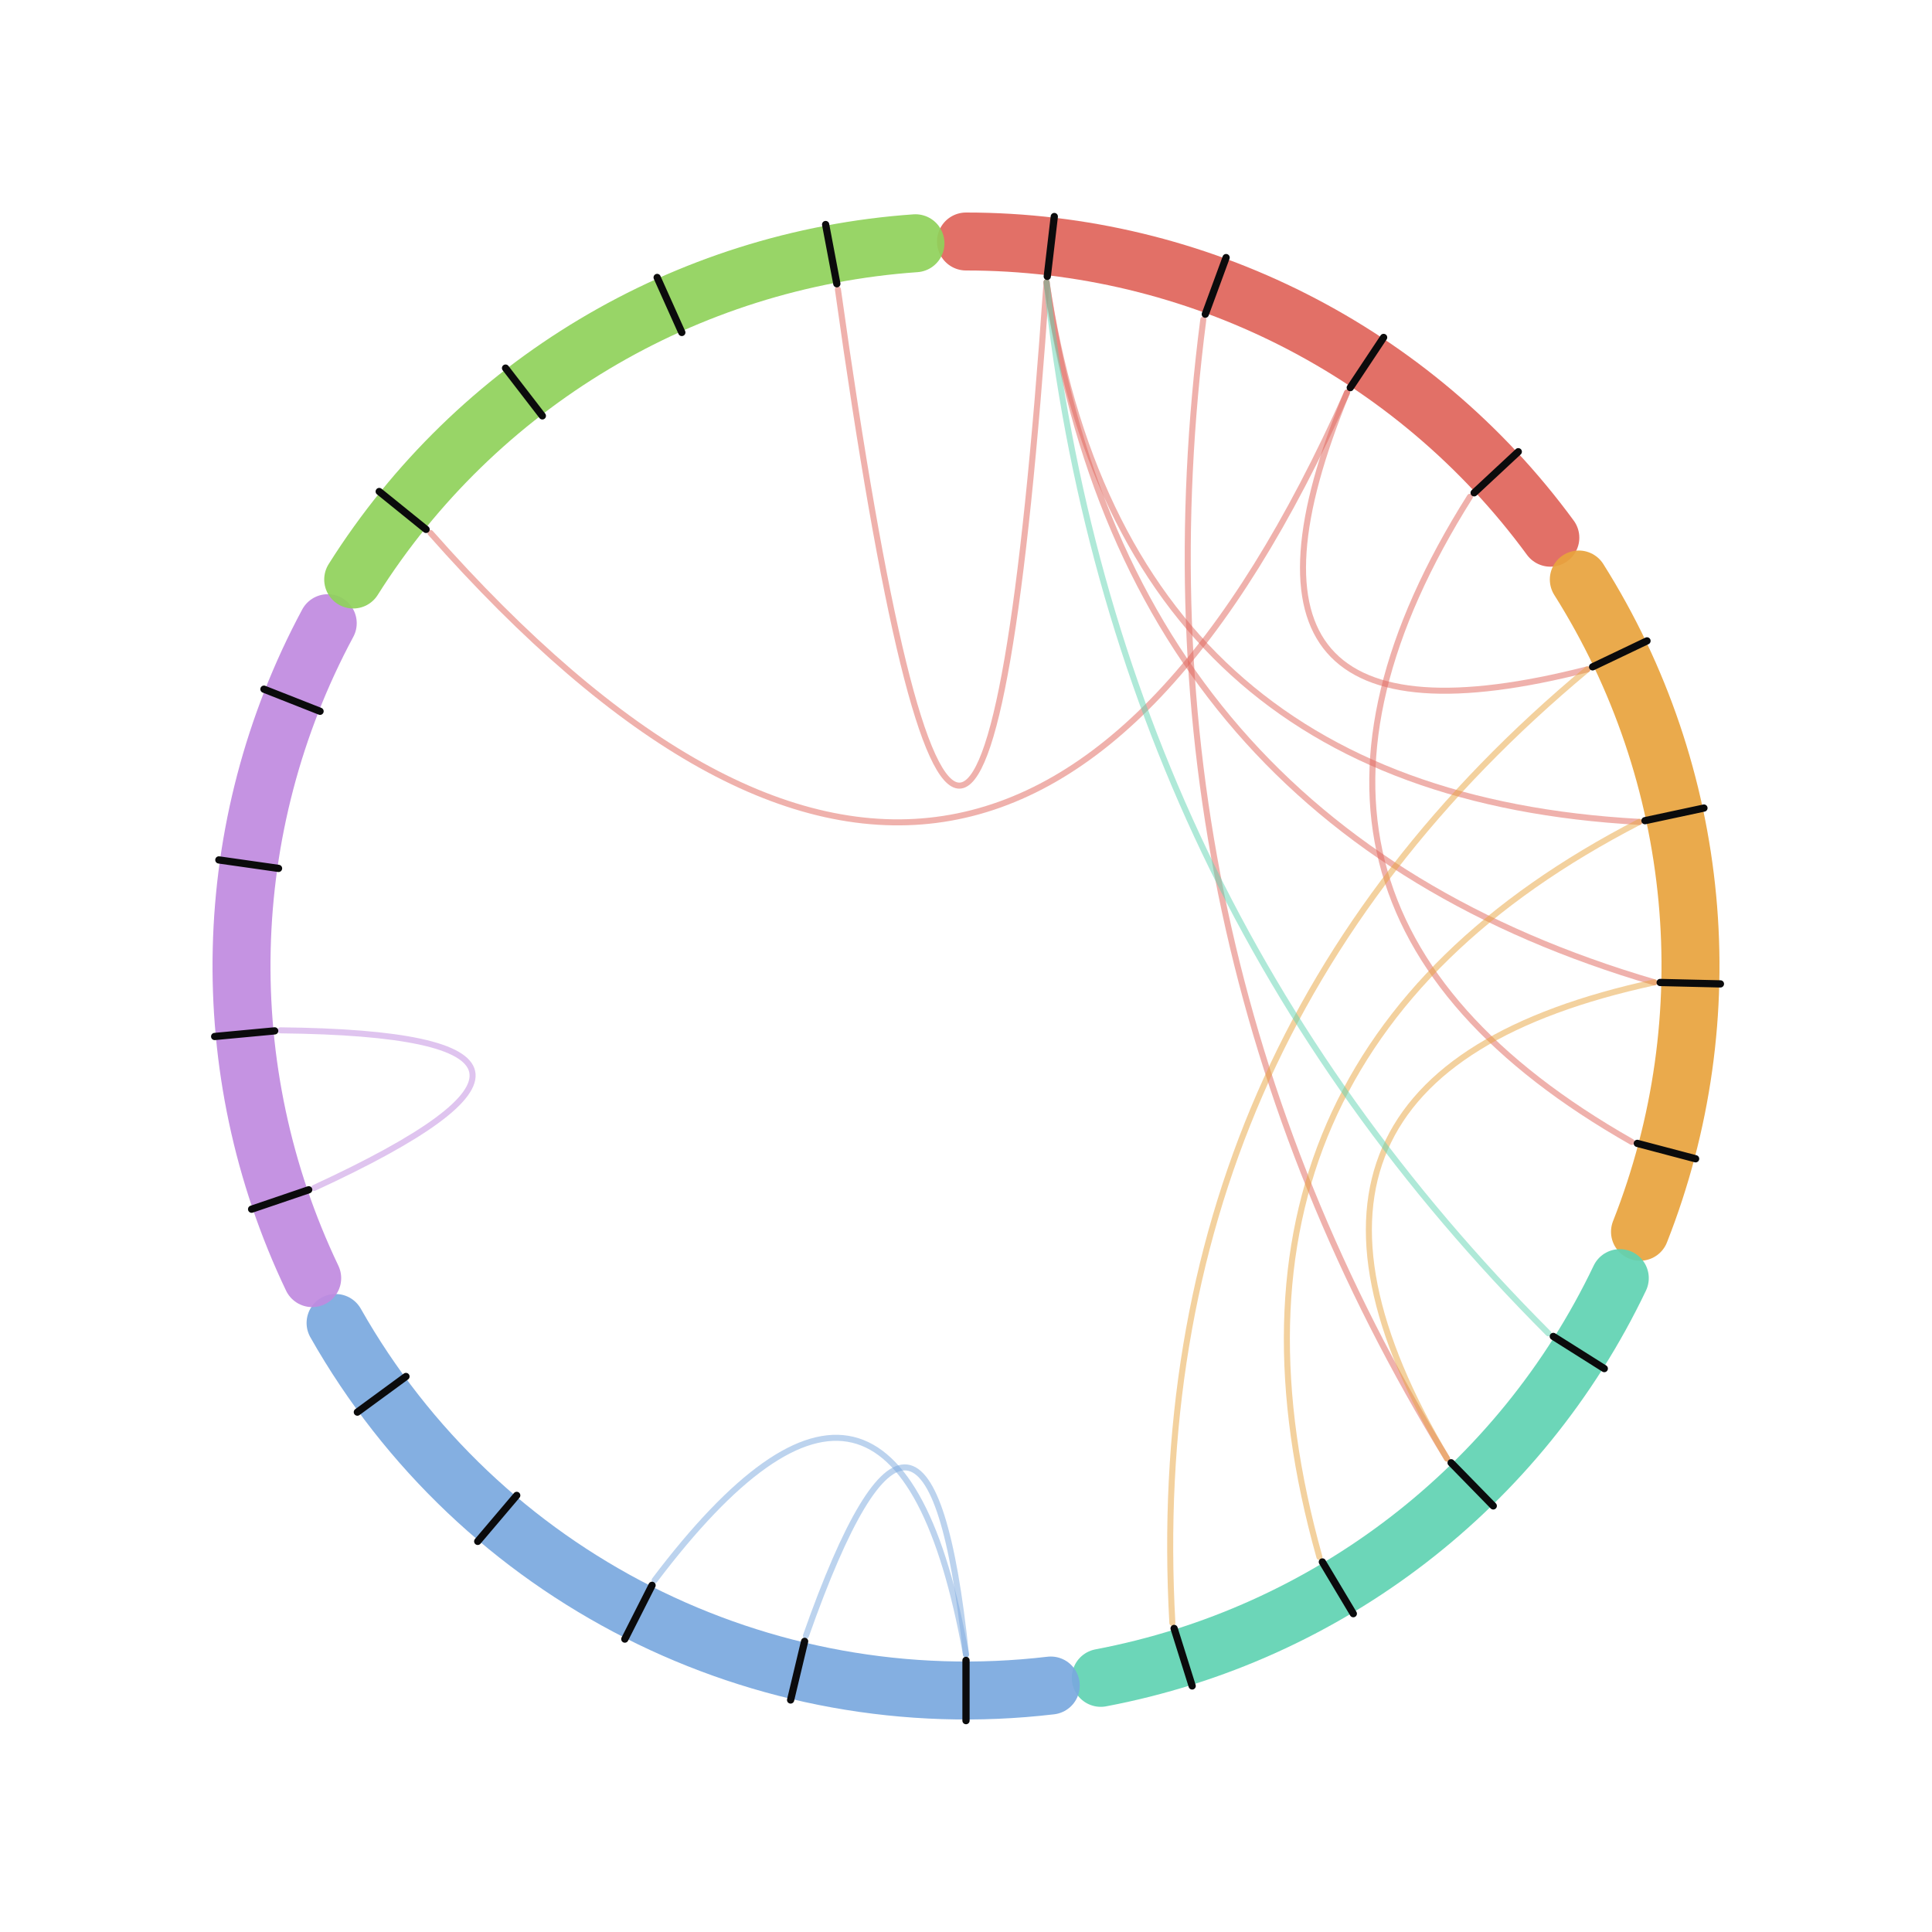
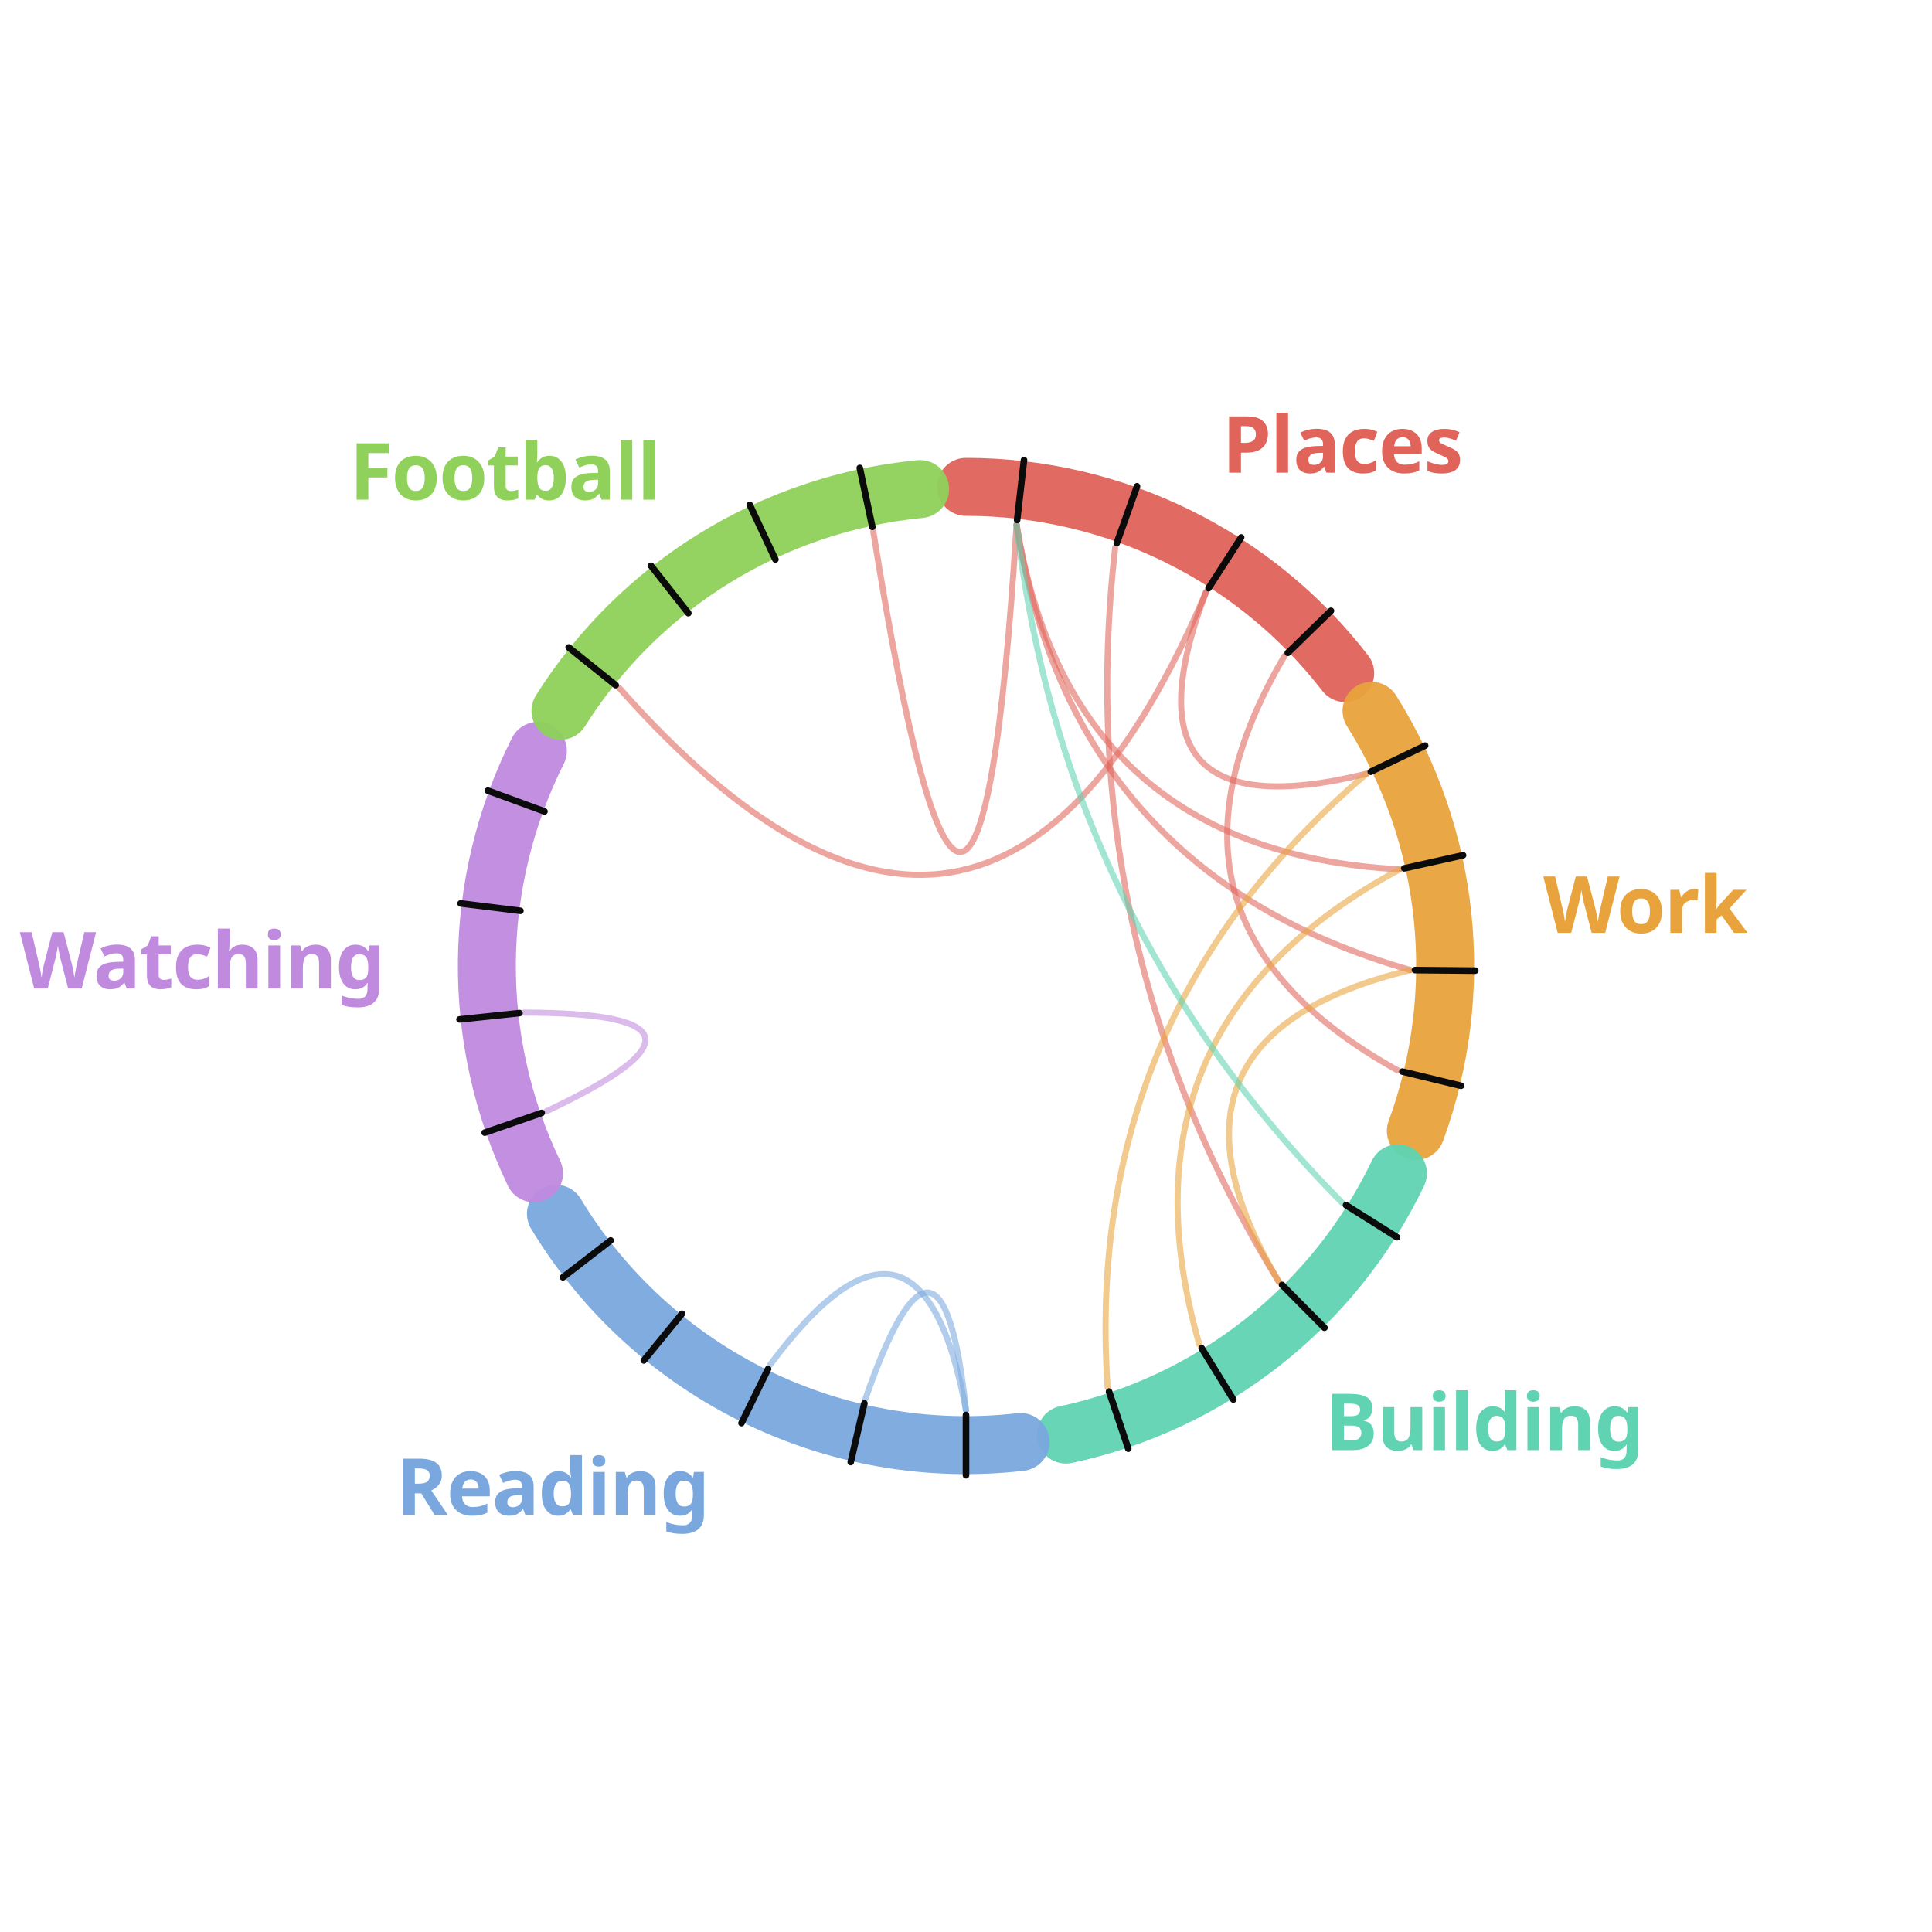
- <svg xmlns="http://www.w3.org/2000/svg" viewBox="0 0 640 640" role="img" aria-label="Chord diagram of parts of my life">
+ <svg xmlns="http://www.w3.org/2000/svg" viewBox="0 0 760 760" font-family="Plus Jakarta Sans, system-ui, sans-serif" role="img" aria-label="Chord diagram of parts of my life">
  <g fill="none" stroke-linecap="round">
-     <path d="M346.69 93.47 Q323.70 425.83 277.57 95.88" stroke="#e0645a" stroke-width="2" opacity="0.5" />
-     <path d="M346.69 93.47 Q371.99 262.90 543.05 272.26" stroke="#e0645a" stroke-width="2" opacity="0.5" />
-     <path d="M346.69 93.47 Q372.91 274.07 548.03 325.41" stroke="#e0645a" stroke-width="2" opacity="0.5" />
-     <path d="M446.23 130.01 Q394.56 255.28 525.84 221.73" stroke="#e0645a" stroke-width="2" opacity="0.5" />
-     <path d="M446.23 130.01 Q330.62 389.25 142.64 176.58" stroke="#e0645a" stroke-width="2" opacity="0.5" />
-     <path d="M486.93 164.56 Q401.86 299.47 540.53 378.27" stroke="#e0645a" stroke-width="2" opacity="0.5" />
-     <path d="M398.61 105.88 Q372.40 308.78 479.36 483.19" stroke="#e0645a" stroke-width="2" opacity="0.5" />
-     <path d="M525.84 221.73 Q377.67 345.10 388.36 537.61" stroke="#e8a33d" stroke-width="2" opacity="0.5" />
-     <path d="M543.05 272.26 Q390.81 350.82 437.07 515.76" stroke="#e8a33d" stroke-width="2" opacity="0.5" />
-     <path d="M548.03 325.41 Q403.96 356.54 479.36 483.19" stroke="#e8a33d" stroke-width="2" opacity="0.5" />
-     <path d="M320.00 548.10 Q307.36 427.29 266.98 541.85" stroke="#7aa8de" stroke-width="2" opacity="0.5" />
-     <path d="M104.07 393.51 Q214.36 342.61 92.90 341.31" stroke="#c08adf" stroke-width="2" opacity="0.5" />
-     <path d="M512.93 441.68 Q368.36 296.91 346.69 93.47" stroke="#5fd3b2" stroke-width="2" opacity="0.5" />
-     <path d="M216.87 523.45 Q296.56 418.10 320.00 548.10" stroke="#7aa8de" stroke-width="2" opacity="0.5" />
-     <path d="M320.00 80.00 A240.00 240.00 0 0 1 513.57 178.12" stroke="#e0645a" stroke-width="19.2" opacity="0.92" />
-     <path d="M523.00 191.97 A240.00 240.00 0 0 1 543.27 408.04" stroke="#e8a33d" stroke-width="19.2" opacity="0.92" />
-     <path d="M536.58 423.40 A240.00 240.00 0 0 1 364.64 555.81" stroke="#5fd3b2" stroke-width="19.2" opacity="0.92" />
-     <path d="M348.08 558.35 A240.00 240.00 0 0 1 111.16 438.25" stroke="#7aa8de" stroke-width="19.2" opacity="0.92" />
-     <path d="M103.42 423.40 A240.00 240.00 0 0 1 108.57 206.44" stroke="#c08adf" stroke-width="19.2" opacity="0.92" />
-     <path d="M117.00 191.97 A240.00 240.00 0 0 1 303.26 80.58" stroke="#8fd15a" stroke-width="19.2" opacity="0.92" />
-     <line x1="346.92" y1="91.56" x2="349.25" y2="71.73" stroke="#0b0b0c" stroke-width="2.4" />
-     <line x1="399.27" y1="104.08" x2="406.16" y2="85.33" stroke="#0b0b0c" stroke-width="2.4" />
-     <line x1="447.29" y1="128.41" x2="458.34" y2="111.78" stroke="#0b0b0c" stroke-width="2.4" />
-     <line x1="488.33" y1="163.25" x2="502.95" y2="149.64" stroke="#0b0b0c" stroke-width="2.4" />
-     <line x1="527.57" y1="220.90" x2="545.59" y2="212.30" stroke="#0b0b0c" stroke-width="2.4" />
-     <line x1="544.92" y1="271.86" x2="564.45" y2="267.68" stroke="#0b0b0c" stroke-width="2.4" />
-     <line x1="549.95" y1="325.46" x2="569.91" y2="325.93" stroke="#0b0b0c" stroke-width="2.4" />
-     <line x1="542.38" y1="378.76" x2="561.69" y2="383.86" stroke="#0b0b0c" stroke-width="2.4" />
-     <line x1="514.55" y1="442.71" x2="531.44" y2="453.36" stroke="#0b0b0c" stroke-width="2.4" />
-     <line x1="480.70" y1="484.56" x2="494.66" y2="498.85" stroke="#0b0b0c" stroke-width="2.4" />
-     <line x1="438.05" y1="517.41" x2="448.30" y2="534.55" stroke="#0b0b0c" stroke-width="2.4" />
-     <line x1="388.94" y1="539.44" x2="394.92" y2="558.49" stroke="#0b0b0c" stroke-width="2.4" />
-     <line x1="320.00" y1="550.02" x2="320.00" y2="569.98" stroke="#0b0b0c" stroke-width="2.4" />
-     <line x1="266.54" y1="543.72" x2="261.90" y2="563.14" stroke="#0b0b0c" stroke-width="2.4" />
-     <line x1="216.00" y1="525.16" x2="206.98" y2="542.97" stroke="#0b0b0c" stroke-width="2.4" />
-     <line x1="171.17" y1="495.37" x2="158.25" y2="510.60" stroke="#0b0b0c" stroke-width="2.4" />
-     <line x1="134.48" y1="455.98" x2="118.38" y2="467.78" stroke="#0b0b0c" stroke-width="2.4" />
-     <line x1="102.26" y1="394.13" x2="83.35" y2="400.56" stroke="#0b0b0c" stroke-width="2.4" />
-     <line x1="90.99" y1="341.49" x2="71.11" y2="343.35" stroke="#0b0b0c" stroke-width="2.4" />
-     <line x1="92.27" y1="287.67" x2="72.50" y2="284.86" stroke="#0b0b0c" stroke-width="2.4" />
-     <line x1="106.02" y1="235.62" x2="87.44" y2="228.30" stroke="#0b0b0c" stroke-width="2.4" />
-     <line x1="141.14" y1="175.37" x2="125.62" y2="162.82" stroke="#0b0b0c" stroke-width="2.4" />
-     <line x1="179.66" y1="137.76" x2="167.47" y2="121.94" stroke="#0b0b0c" stroke-width="2.4" />
-     <line x1="225.86" y1="110.13" x2="217.69" y2="91.91" stroke="#0b0b0c" stroke-width="2.4" />
-     <line x1="277.21" y1="94.00" x2="273.50" y2="74.38" stroke="#0b0b0c" stroke-width="2.4" />
+     <path d="M399.91 206.34 Q383.97 462.59 343.54 209.05" stroke="#e0645a" stroke-width="2.4" opacity="0.58" />
+     <path d="M399.91 206.34 Q420.66 334.83 550.62 341.99" stroke="#e0645a" stroke-width="2.4" opacity="0.58" />
+     <path d="M399.91 206.34 Q421.43 343.38 554.79 381.59" stroke="#e0645a" stroke-width="2.4" opacity="0.58" />
+     <path d="M474.43 232.90 Q437.85 328.87 537.59 304.36" stroke="#e0645a" stroke-width="2.4" opacity="0.58" />
+     <path d="M474.43 232.90 Q388.93 434.57 243.62 270.66" stroke="#e0645a" stroke-width="2.4" opacity="0.58" />
+     <path d="M505.27 258.09 Q443.90 362.51 549.90 421.10" stroke="#e0645a" stroke-width="2.4" opacity="0.58" />
+     <path d="M438.69 215.35 Q421.03 370.86 503.04 504.16" stroke="#e0645a" stroke-width="2.4" opacity="0.58" />
+     <path d="M537.59 304.36 Q425.89 399.38 435.70 545.69" stroke="#e8a33d" stroke-width="2.4" opacity="0.58" />
+     <path d="M550.62 341.99 Q435.99 403.64 471.75 528.79" stroke="#e8a33d" stroke-width="2.4" opacity="0.58" />
+     <path d="M554.79 381.59 Q446.08 407.90 503.04 504.16" stroke="#e8a33d" stroke-width="2.4" opacity="0.58" />
+     <path d="M380.00 554.80 Q370.32 464.44 340.44 550.26" stroke="#7aa8de" stroke-width="2.4" opacity="0.58" />
+     <path d="M214.82 437.20 Q297.04 398.48 206.16 398.33" stroke="#c08adf" stroke-width="2.4" opacity="0.58" />
+     <path d="M527.95 473.10 Q417.90 361.81 399.91 206.34" stroke="#5fd3b2" stroke-width="2.4" opacity="0.58" />
+     <path d="M302.93 536.89 Q362.01 457.45 380.00 554.80" stroke="#7aa8de" stroke-width="2.4" opacity="0.58" />
+     <path d="M380.00 191.52 A188.48 188.48 0 0 1 529.17 264.79" stroke="#e0645a" stroke-width="22.8" opacity="0.95" />
+     <line x1="400.12" y1="204.53" x2="402.82" y2="180.97" stroke="#0b0b0c" stroke-width="2.6" />
+     <line x1="439.31" y1="213.63" x2="447.27" y2="191.30" stroke="#0b0b0c" stroke-width="2.6" />
+     <line x1="475.42" y1="231.37" x2="488.23" y2="211.42" stroke="#0b0b0c" stroke-width="2.6" />
+     <line x1="506.58" y1="256.82" x2="523.57" y2="240.28" stroke="#0b0b0c" stroke-width="2.6" />
+     <path d="M539.53 279.62 A188.48 188.48 0 0 1 556.96 444.90" stroke="#e8a33d" stroke-width="22.8" opacity="0.95" />
+     <line x1="539.23" y1="303.57" x2="560.61" y2="293.31" stroke="#0b0b0c" stroke-width="2.6" />
+     <line x1="552.40" y1="341.59" x2="575.54" y2="336.43" stroke="#0b0b0c" stroke-width="2.6" />
+     <line x1="556.62" y1="381.60" x2="580.33" y2="381.82" stroke="#0b0b0c" stroke-width="2.6" />
+     <line x1="551.67" y1="421.53" x2="574.72" y2="427.11" stroke="#0b0b0c" stroke-width="2.6" />
+     <path d="M549.92 461.56 A188.48 188.48 0 0 1 419.32 564.33" stroke="#5fd3b2" stroke-width="22.8" opacity="0.95" />
+     <line x1="529.49" y1="474.07" x2="549.56" y2="486.70" stroke="#0b0b0c" stroke-width="2.6" />
+     <line x1="504.32" y1="505.46" x2="521.01" y2="522.30" stroke="#0b0b0c" stroke-width="2.6" />
+     <line x1="472.71" y1="530.34" x2="485.15" y2="550.52" stroke="#0b0b0c" stroke-width="2.6" />
+     <line x1="436.28" y1="547.42" x2="443.83" y2="569.89" stroke="#0b0b0c" stroke-width="2.6" />
+     <path d="M401.47 567.25 A188.48 188.48 0 0 1 218.68 477.47" stroke="#7aa8de" stroke-width="22.8" opacity="0.95" />
+     <line x1="380.00" y1="556.62" x2="380.00" y2="580.34" stroke="#0b0b0c" stroke-width="2.6" />
+     <line x1="340.03" y1="552.04" x2="334.66" y2="575.14" stroke="#0b0b0c" stroke-width="2.6" />
+     <line x1="302.13" y1="538.53" x2="291.68" y2="559.81" stroke="#0b0b0c" stroke-width="2.6" />
+     <line x1="268.27" y1="516.80" x2="253.27" y2="535.16" stroke="#0b0b0c" stroke-width="2.6" />
+     <line x1="240.21" y1="487.96" x2="221.45" y2="502.46" stroke="#0b0b0c" stroke-width="2.6" />
+     <path d="M210.08 461.56 A188.48 188.48 0 0 1 211.59 295.37" stroke="#c08adf" stroke-width="22.8" opacity="0.95" />
+     <line x1="213.10" y1="437.79" x2="190.69" y2="445.55" stroke="#0b0b0c" stroke-width="2.6" />
+     <line x1="204.35" y1="398.52" x2="180.77" y2="401.01" stroke="#0b0b0c" stroke-width="2.6" />
+     <line x1="204.72" y1="358.29" x2="181.18" y2="355.38" stroke="#0b0b0c" stroke-width="2.6" />
+     <line x1="214.18" y1="319.19" x2="191.91" y2="311.02" stroke="#0b0b0c" stroke-width="2.6" />
+     <path d="M220.47 279.62 A188.48 188.48 0 0 1 361.93 192.39" stroke="#8fd15a" stroke-width="22.8" opacity="0.95" />
+     <line x1="242.20" y1="269.52" x2="223.70" y2="254.69" stroke="#0b0b0c" stroke-width="2.6" />
+     <line x1="270.77" y1="241.20" x2="256.11" y2="222.56" stroke="#0b0b0c" stroke-width="2.6" />
+     <line x1="305.02" y1="220.08" x2="294.95" y2="198.61" stroke="#0b0b0c" stroke-width="2.6" />
+     <line x1="343.16" y1="207.26" x2="338.21" y2="184.07" stroke="#0b0b0c" stroke-width="2.6" />
  </g>
+   <text x="480.7" y="175.0" fill="#e0645a" font-size="31" font-weight="700" letter-spacing="-0.5" text-anchor="start" dominant-baseline="middle">Places</text>
+   <text x="607.1" y="356.0" fill="#e8a33d" font-size="31" font-weight="700" letter-spacing="-0.5" text-anchor="start" dominant-baseline="middle">Work</text>
+   <text x="521.2" y="559.5" fill="#5fd3b2" font-size="31" font-weight="700" letter-spacing="-0.5" text-anchor="start" dominant-baseline="middle">Building</text>
+   <text x="279.3" y="585.0" fill="#7aa8de" font-size="31" font-weight="700" letter-spacing="-0.5" text-anchor="end" dominant-baseline="middle">Reading</text>
+   <text x="151.6" y="377.9" fill="#c08adf" font-size="31" font-weight="700" letter-spacing="-0.5" text-anchor="end" dominant-baseline="middle">Watching</text>
+   <text x="260.1" y="185.6" fill="#8fd15a" font-size="31" font-weight="700" letter-spacing="-0.5" text-anchor="end" dominant-baseline="middle">Football</text>
</svg>
